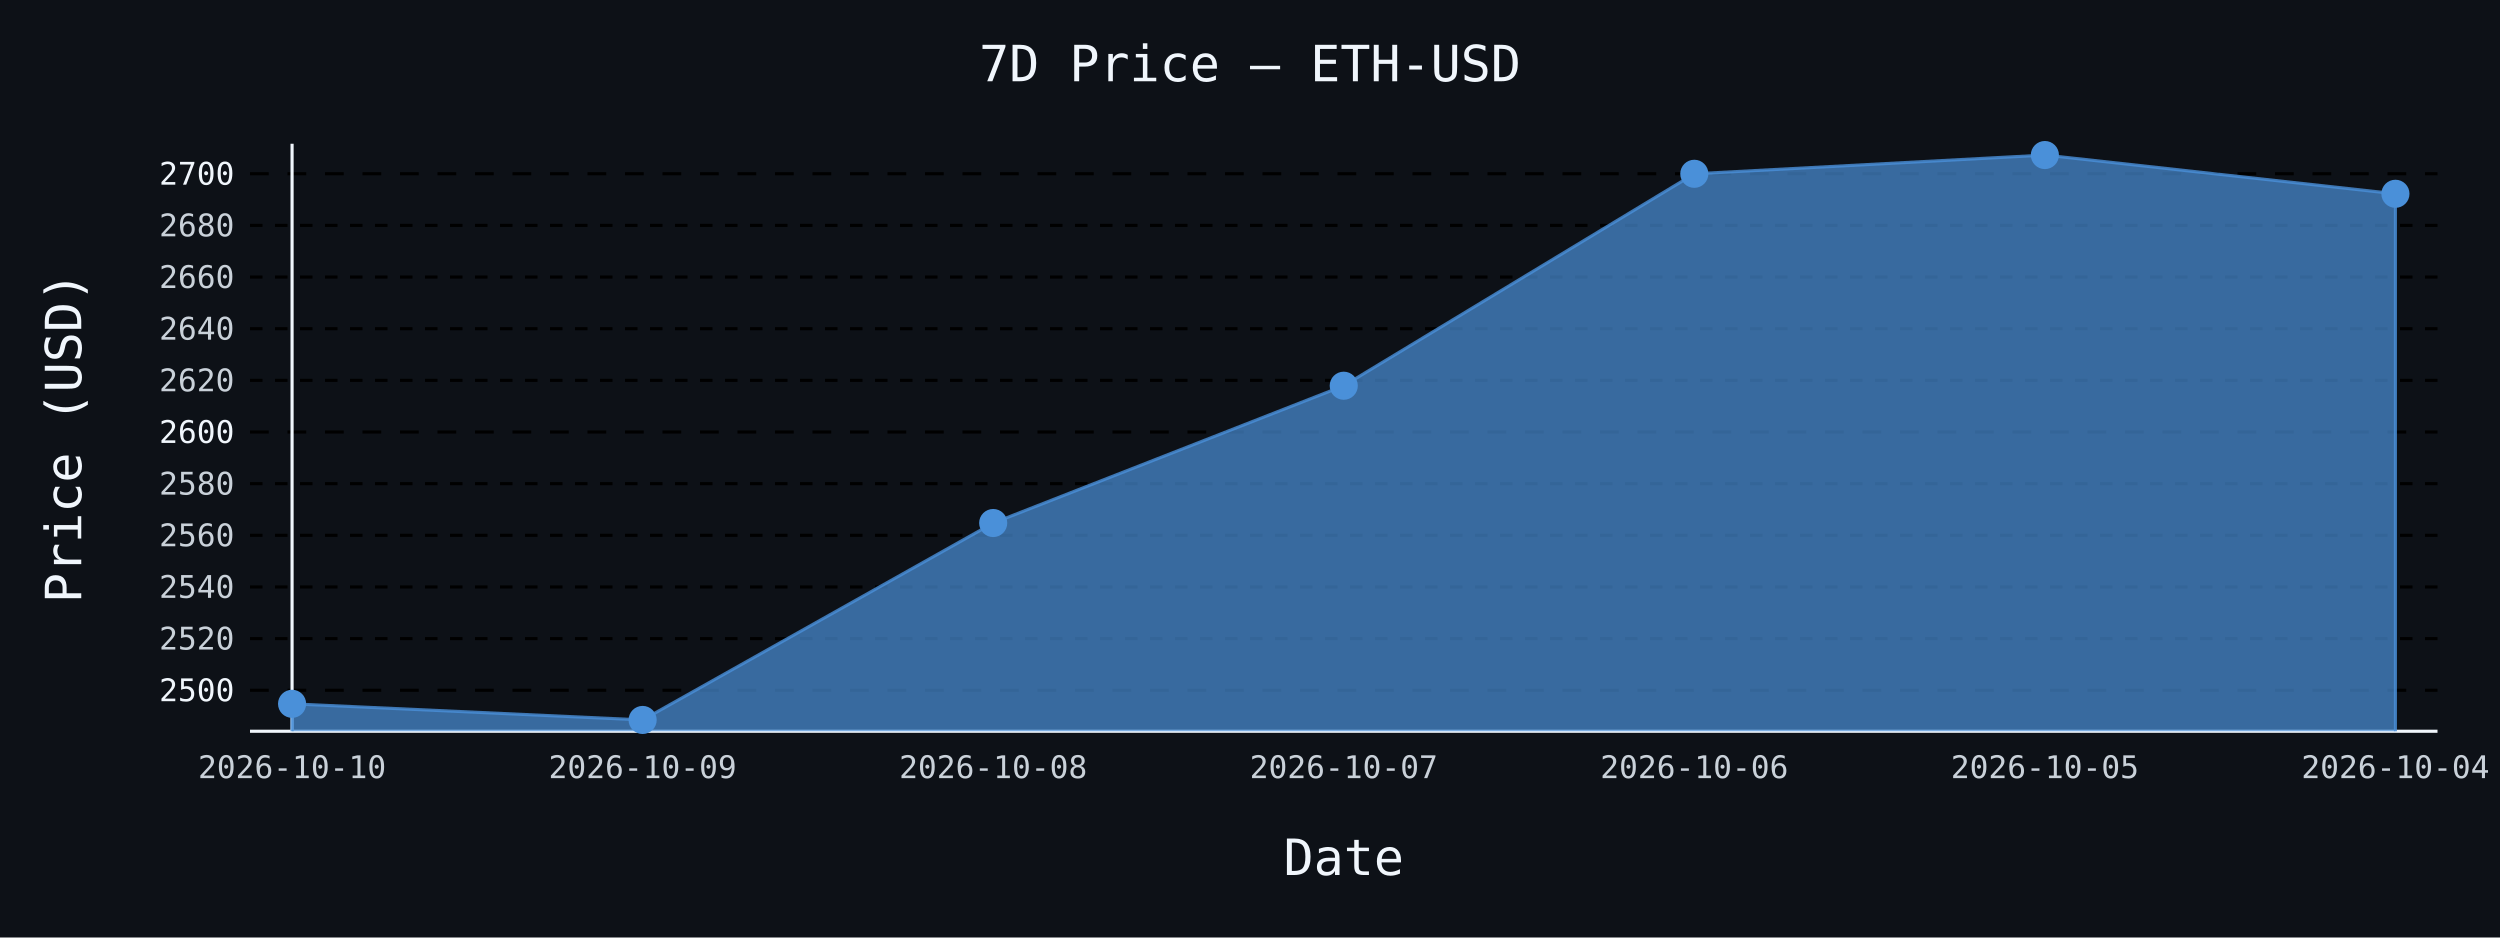
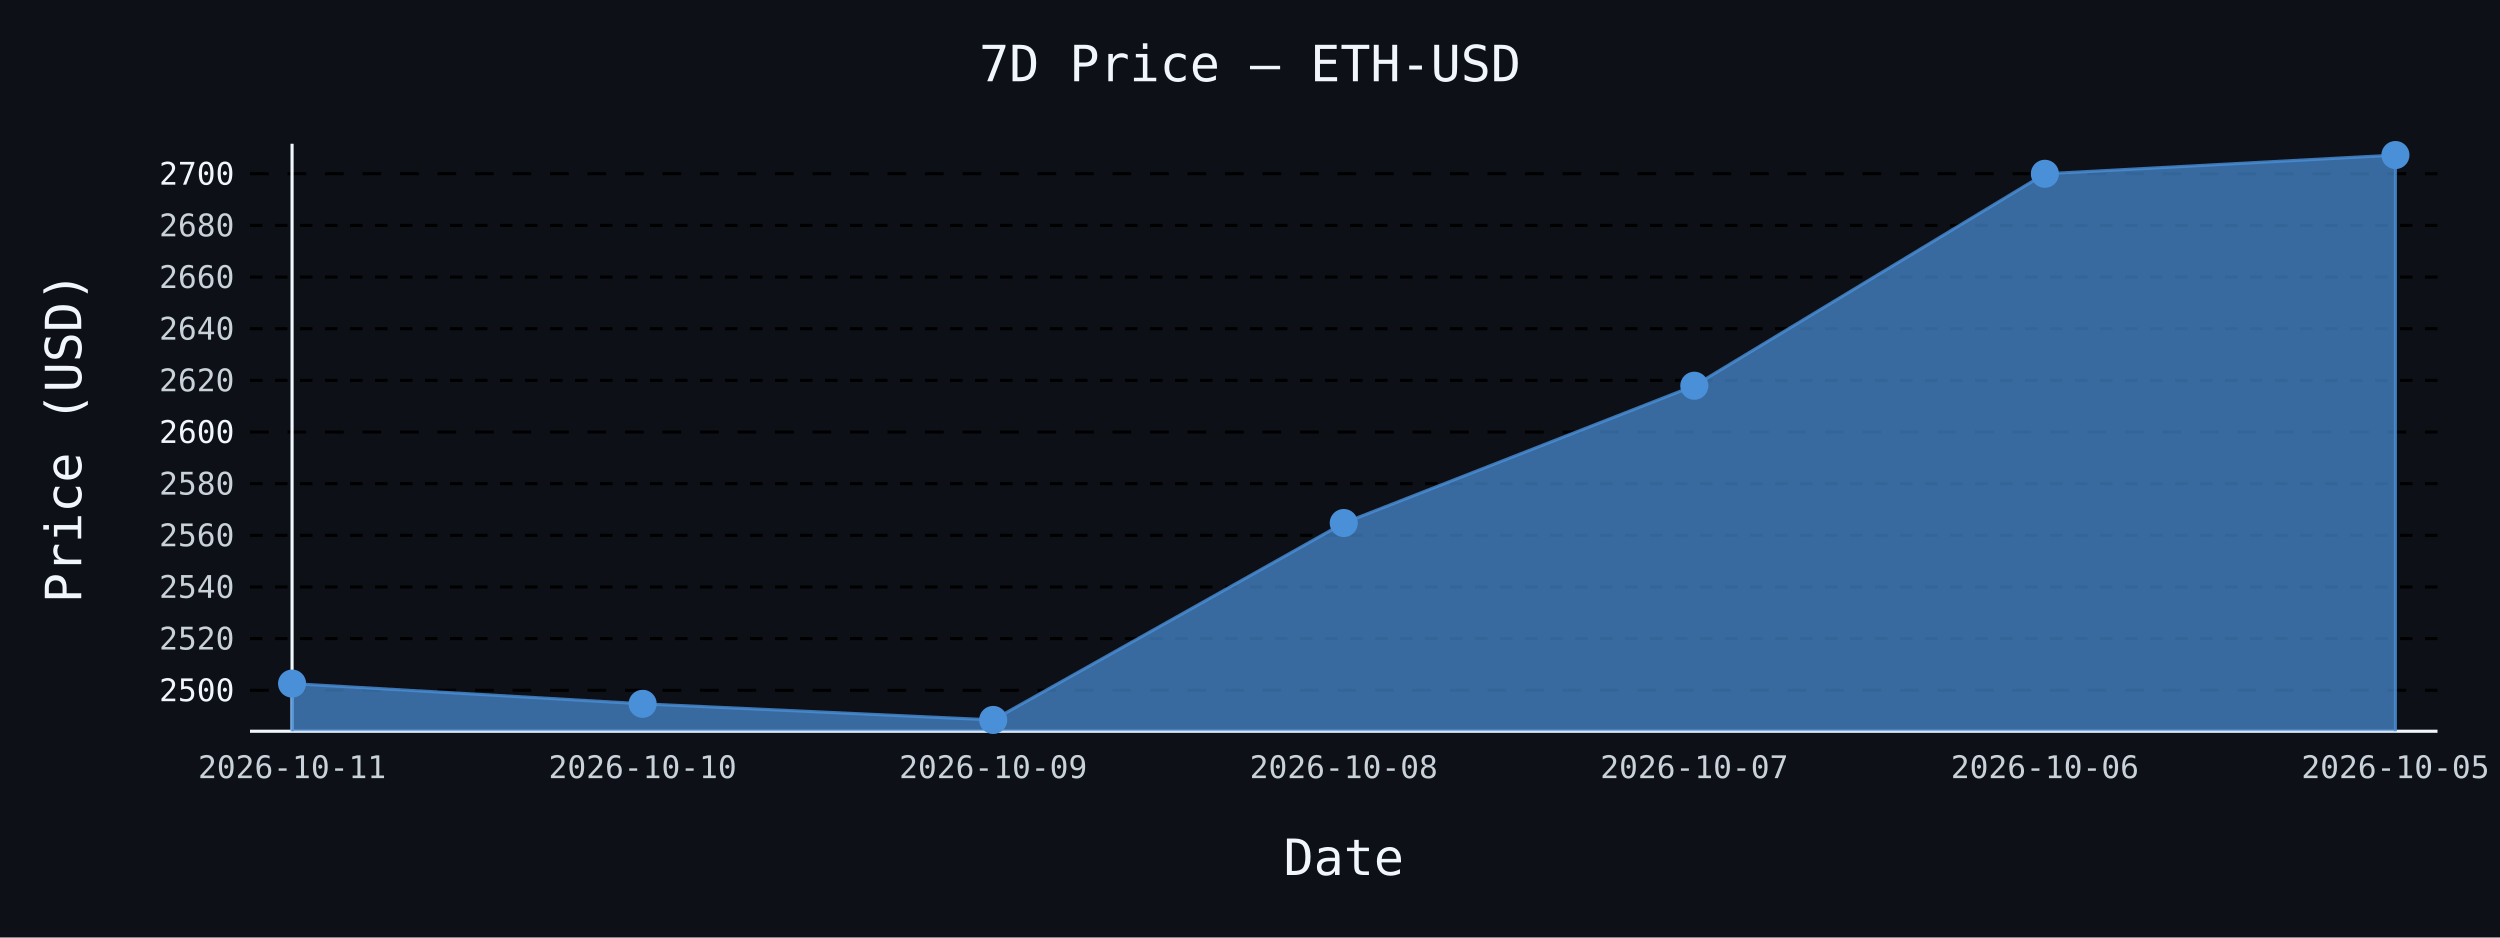
- <svg xmlns="http://www.w3.org/2000/svg" id="chart-552fe34f-11c3-437c-9a4d-d70e44cc49da" class="pygal-chart" viewBox="0 0 800 300">
+ <svg xmlns="http://www.w3.org/2000/svg" id="chart-73248a83-44e8-40fb-9594-5e7e202a98d0" class="pygal-chart" viewBox="0 0 800 300">
  <defs>
-     <style type="text/css">#chart-552fe34f-11c3-437c-9a4d-d70e44cc49da{-webkit-user-select:none;-webkit-font-smoothing:antialiased;font-family:monospace}#chart-552fe34f-11c3-437c-9a4d-d70e44cc49da .title{font-family:monospace;font-size:16px}#chart-552fe34f-11c3-437c-9a4d-d70e44cc49da .legends .legend text{font-family:monospace;font-size:14px}#chart-552fe34f-11c3-437c-9a4d-d70e44cc49da .axis text{font-family:monospace;font-size:10px}#chart-552fe34f-11c3-437c-9a4d-d70e44cc49da .axis text.major{font-family:monospace;font-size:10px}#chart-552fe34f-11c3-437c-9a4d-d70e44cc49da .text-overlay text.value{font-family:monospace;font-size:16px}#chart-552fe34f-11c3-437c-9a4d-d70e44cc49da .text-overlay text.label{font-family:monospace;font-size:10px}#chart-552fe34f-11c3-437c-9a4d-d70e44cc49da .tooltip{font-family:monospace;font-size:14px}#chart-552fe34f-11c3-437c-9a4d-d70e44cc49da text.no_data{font-family:monospace;font-size:64px}
- #chart-552fe34f-11c3-437c-9a4d-d70e44cc49da{background-color:#0d1117}#chart-552fe34f-11c3-437c-9a4d-d70e44cc49da path,#chart-552fe34f-11c3-437c-9a4d-d70e44cc49da line,#chart-552fe34f-11c3-437c-9a4d-d70e44cc49da rect,#chart-552fe34f-11c3-437c-9a4d-d70e44cc49da circle{-webkit-transition:150ms;-moz-transition:150ms;transition:150ms}#chart-552fe34f-11c3-437c-9a4d-d70e44cc49da .graph &gt; .background{fill:#0d1117}#chart-552fe34f-11c3-437c-9a4d-d70e44cc49da .plot &gt; .background{fill:#0d1117}#chart-552fe34f-11c3-437c-9a4d-d70e44cc49da .graph{fill:#c9d1d9}#chart-552fe34f-11c3-437c-9a4d-d70e44cc49da text.no_data{fill:#f0f6fc}#chart-552fe34f-11c3-437c-9a4d-d70e44cc49da .title{fill:#f0f6fc}#chart-552fe34f-11c3-437c-9a4d-d70e44cc49da .legends .legend text{fill:#c9d1d9}#chart-552fe34f-11c3-437c-9a4d-d70e44cc49da .legends .legend:hover text{fill:#f0f6fc}#chart-552fe34f-11c3-437c-9a4d-d70e44cc49da .axis .line{stroke:#f0f6fc}#chart-552fe34f-11c3-437c-9a4d-d70e44cc49da .axis .guide.line{stroke:#8b949e}#chart-552fe34f-11c3-437c-9a4d-d70e44cc49da .axis .major.line{stroke:#c9d1d9}#chart-552fe34f-11c3-437c-9a4d-d70e44cc49da .axis text.major{fill:#f0f6fc}#chart-552fe34f-11c3-437c-9a4d-d70e44cc49da .axis.y .guides:hover .guide.line,#chart-552fe34f-11c3-437c-9a4d-d70e44cc49da .line-graph .axis.x .guides:hover .guide.line,#chart-552fe34f-11c3-437c-9a4d-d70e44cc49da .stackedline-graph .axis.x .guides:hover .guide.line,#chart-552fe34f-11c3-437c-9a4d-d70e44cc49da .xy-graph .axis.x .guides:hover .guide.line{stroke:#f0f6fc}#chart-552fe34f-11c3-437c-9a4d-d70e44cc49da .axis .guides:hover text{fill:#f0f6fc}#chart-552fe34f-11c3-437c-9a4d-d70e44cc49da .reactive{fill-opacity:.7;stroke-opacity:.8;stroke-width:1}#chart-552fe34f-11c3-437c-9a4d-d70e44cc49da .ci{stroke:#c9d1d9}#chart-552fe34f-11c3-437c-9a4d-d70e44cc49da .reactive.active,#chart-552fe34f-11c3-437c-9a4d-d70e44cc49da .active .reactive{fill-opacity:.8;stroke-opacity:.9;stroke-width:4}#chart-552fe34f-11c3-437c-9a4d-d70e44cc49da .ci .reactive.active{stroke-width:1.5}#chart-552fe34f-11c3-437c-9a4d-d70e44cc49da .series text{fill:#f0f6fc}#chart-552fe34f-11c3-437c-9a4d-d70e44cc49da .tooltip rect{fill:#0d1117;stroke:#f0f6fc;-webkit-transition:opacity 150ms;-moz-transition:opacity 150ms;transition:opacity 150ms}#chart-552fe34f-11c3-437c-9a4d-d70e44cc49da .tooltip .label{fill:#c9d1d9}#chart-552fe34f-11c3-437c-9a4d-d70e44cc49da .tooltip .label{fill:#c9d1d9}#chart-552fe34f-11c3-437c-9a4d-d70e44cc49da .tooltip .legend{font-size:.8em;fill:#8b949e}#chart-552fe34f-11c3-437c-9a4d-d70e44cc49da .tooltip .x_label{font-size:.6em;fill:#f0f6fc}#chart-552fe34f-11c3-437c-9a4d-d70e44cc49da .tooltip .xlink{font-size:.5em;text-decoration:underline}#chart-552fe34f-11c3-437c-9a4d-d70e44cc49da .tooltip .value{font-size:1.5em}#chart-552fe34f-11c3-437c-9a4d-d70e44cc49da .bound{font-size:.5em}#chart-552fe34f-11c3-437c-9a4d-d70e44cc49da .max-value{font-size:.75em;fill:#8b949e}#chart-552fe34f-11c3-437c-9a4d-d70e44cc49da .map-element{fill:#0d1117;stroke:#8b949e !important}#chart-552fe34f-11c3-437c-9a4d-d70e44cc49da .map-element .reactive{fill-opacity:inherit;stroke-opacity:inherit}#chart-552fe34f-11c3-437c-9a4d-d70e44cc49da .color-0,#chart-552fe34f-11c3-437c-9a4d-d70e44cc49da .color-0 a:visited{stroke:#4a90d9;fill:#4a90d9}#chart-552fe34f-11c3-437c-9a4d-d70e44cc49da .text-overlay .color-0 text{fill:black}
- #chart-552fe34f-11c3-437c-9a4d-d70e44cc49da text.no_data{text-anchor:middle}#chart-552fe34f-11c3-437c-9a4d-d70e44cc49da .guide.line{fill:none}#chart-552fe34f-11c3-437c-9a4d-d70e44cc49da .centered{text-anchor:middle}#chart-552fe34f-11c3-437c-9a4d-d70e44cc49da .title{text-anchor:middle}#chart-552fe34f-11c3-437c-9a4d-d70e44cc49da .legends .legend text{fill-opacity:1}#chart-552fe34f-11c3-437c-9a4d-d70e44cc49da .axis.x text{text-anchor:middle}#chart-552fe34f-11c3-437c-9a4d-d70e44cc49da .axis.x:not(.web) text[transform]{text-anchor:start}#chart-552fe34f-11c3-437c-9a4d-d70e44cc49da .axis.x:not(.web) text[transform].backwards{text-anchor:end}#chart-552fe34f-11c3-437c-9a4d-d70e44cc49da .axis.y text{text-anchor:end}#chart-552fe34f-11c3-437c-9a4d-d70e44cc49da .axis.y text[transform].backwards{text-anchor:start}#chart-552fe34f-11c3-437c-9a4d-d70e44cc49da .axis.y2 text{text-anchor:start}#chart-552fe34f-11c3-437c-9a4d-d70e44cc49da .axis.y2 text[transform].backwards{text-anchor:end}#chart-552fe34f-11c3-437c-9a4d-d70e44cc49da .axis .guide.line{stroke-dasharray:4,4;stroke:black}#chart-552fe34f-11c3-437c-9a4d-d70e44cc49da .axis .major.guide.line{stroke-dasharray:6,6;stroke:black}#chart-552fe34f-11c3-437c-9a4d-d70e44cc49da .horizontal .axis.y .guide.line,#chart-552fe34f-11c3-437c-9a4d-d70e44cc49da .horizontal .axis.y2 .guide.line,#chart-552fe34f-11c3-437c-9a4d-d70e44cc49da .vertical .axis.x .guide.line{opacity:0}#chart-552fe34f-11c3-437c-9a4d-d70e44cc49da .horizontal .axis.always_show .guide.line,#chart-552fe34f-11c3-437c-9a4d-d70e44cc49da .vertical .axis.always_show .guide.line{opacity:1 !important}#chart-552fe34f-11c3-437c-9a4d-d70e44cc49da .axis.y .guides:hover .guide.line,#chart-552fe34f-11c3-437c-9a4d-d70e44cc49da .axis.y2 .guides:hover .guide.line,#chart-552fe34f-11c3-437c-9a4d-d70e44cc49da .axis.x .guides:hover .guide.line{opacity:1}#chart-552fe34f-11c3-437c-9a4d-d70e44cc49da .axis .guides:hover text{opacity:1}#chart-552fe34f-11c3-437c-9a4d-d70e44cc49da .nofill{fill:none}#chart-552fe34f-11c3-437c-9a4d-d70e44cc49da .subtle-fill{fill-opacity:.2}#chart-552fe34f-11c3-437c-9a4d-d70e44cc49da .dot{stroke-width:1px;fill-opacity:1;stroke-opacity:1}#chart-552fe34f-11c3-437c-9a4d-d70e44cc49da .dot.active{stroke-width:5px}#chart-552fe34f-11c3-437c-9a4d-d70e44cc49da .dot.negative{fill:transparent}#chart-552fe34f-11c3-437c-9a4d-d70e44cc49da text,#chart-552fe34f-11c3-437c-9a4d-d70e44cc49da tspan{stroke:none !important}#chart-552fe34f-11c3-437c-9a4d-d70e44cc49da .series text.active{opacity:1}#chart-552fe34f-11c3-437c-9a4d-d70e44cc49da .tooltip rect{fill-opacity:.95;stroke-width:.5}#chart-552fe34f-11c3-437c-9a4d-d70e44cc49da .tooltip text{fill-opacity:1}#chart-552fe34f-11c3-437c-9a4d-d70e44cc49da .showable{visibility:hidden}#chart-552fe34f-11c3-437c-9a4d-d70e44cc49da .showable.shown{visibility:visible}#chart-552fe34f-11c3-437c-9a4d-d70e44cc49da .gauge-background{fill:rgba(229,229,229,1);stroke:none}#chart-552fe34f-11c3-437c-9a4d-d70e44cc49da .bg-lines{stroke:#0d1117;stroke-width:2px}</style>
+     <style type="text/css">#chart-73248a83-44e8-40fb-9594-5e7e202a98d0{-webkit-user-select:none;-webkit-font-smoothing:antialiased;font-family:monospace}#chart-73248a83-44e8-40fb-9594-5e7e202a98d0 .title{font-family:monospace;font-size:16px}#chart-73248a83-44e8-40fb-9594-5e7e202a98d0 .legends .legend text{font-family:monospace;font-size:14px}#chart-73248a83-44e8-40fb-9594-5e7e202a98d0 .axis text{font-family:monospace;font-size:10px}#chart-73248a83-44e8-40fb-9594-5e7e202a98d0 .axis text.major{font-family:monospace;font-size:10px}#chart-73248a83-44e8-40fb-9594-5e7e202a98d0 .text-overlay text.value{font-family:monospace;font-size:16px}#chart-73248a83-44e8-40fb-9594-5e7e202a98d0 .text-overlay text.label{font-family:monospace;font-size:10px}#chart-73248a83-44e8-40fb-9594-5e7e202a98d0 .tooltip{font-family:monospace;font-size:14px}#chart-73248a83-44e8-40fb-9594-5e7e202a98d0 text.no_data{font-family:monospace;font-size:64px}
+ #chart-73248a83-44e8-40fb-9594-5e7e202a98d0{background-color:#0d1117}#chart-73248a83-44e8-40fb-9594-5e7e202a98d0 path,#chart-73248a83-44e8-40fb-9594-5e7e202a98d0 line,#chart-73248a83-44e8-40fb-9594-5e7e202a98d0 rect,#chart-73248a83-44e8-40fb-9594-5e7e202a98d0 circle{-webkit-transition:150ms;-moz-transition:150ms;transition:150ms}#chart-73248a83-44e8-40fb-9594-5e7e202a98d0 .graph &gt; .background{fill:#0d1117}#chart-73248a83-44e8-40fb-9594-5e7e202a98d0 .plot &gt; .background{fill:#0d1117}#chart-73248a83-44e8-40fb-9594-5e7e202a98d0 .graph{fill:#c9d1d9}#chart-73248a83-44e8-40fb-9594-5e7e202a98d0 text.no_data{fill:#f0f6fc}#chart-73248a83-44e8-40fb-9594-5e7e202a98d0 .title{fill:#f0f6fc}#chart-73248a83-44e8-40fb-9594-5e7e202a98d0 .legends .legend text{fill:#c9d1d9}#chart-73248a83-44e8-40fb-9594-5e7e202a98d0 .legends .legend:hover text{fill:#f0f6fc}#chart-73248a83-44e8-40fb-9594-5e7e202a98d0 .axis .line{stroke:#f0f6fc}#chart-73248a83-44e8-40fb-9594-5e7e202a98d0 .axis .guide.line{stroke:#8b949e}#chart-73248a83-44e8-40fb-9594-5e7e202a98d0 .axis .major.line{stroke:#c9d1d9}#chart-73248a83-44e8-40fb-9594-5e7e202a98d0 .axis text.major{fill:#f0f6fc}#chart-73248a83-44e8-40fb-9594-5e7e202a98d0 .axis.y .guides:hover .guide.line,#chart-73248a83-44e8-40fb-9594-5e7e202a98d0 .line-graph .axis.x .guides:hover .guide.line,#chart-73248a83-44e8-40fb-9594-5e7e202a98d0 .stackedline-graph .axis.x .guides:hover .guide.line,#chart-73248a83-44e8-40fb-9594-5e7e202a98d0 .xy-graph .axis.x .guides:hover .guide.line{stroke:#f0f6fc}#chart-73248a83-44e8-40fb-9594-5e7e202a98d0 .axis .guides:hover text{fill:#f0f6fc}#chart-73248a83-44e8-40fb-9594-5e7e202a98d0 .reactive{fill-opacity:.7;stroke-opacity:.8;stroke-width:1}#chart-73248a83-44e8-40fb-9594-5e7e202a98d0 .ci{stroke:#c9d1d9}#chart-73248a83-44e8-40fb-9594-5e7e202a98d0 .reactive.active,#chart-73248a83-44e8-40fb-9594-5e7e202a98d0 .active .reactive{fill-opacity:.8;stroke-opacity:.9;stroke-width:4}#chart-73248a83-44e8-40fb-9594-5e7e202a98d0 .ci .reactive.active{stroke-width:1.5}#chart-73248a83-44e8-40fb-9594-5e7e202a98d0 .series text{fill:#f0f6fc}#chart-73248a83-44e8-40fb-9594-5e7e202a98d0 .tooltip rect{fill:#0d1117;stroke:#f0f6fc;-webkit-transition:opacity 150ms;-moz-transition:opacity 150ms;transition:opacity 150ms}#chart-73248a83-44e8-40fb-9594-5e7e202a98d0 .tooltip .label{fill:#c9d1d9}#chart-73248a83-44e8-40fb-9594-5e7e202a98d0 .tooltip .label{fill:#c9d1d9}#chart-73248a83-44e8-40fb-9594-5e7e202a98d0 .tooltip .legend{font-size:.8em;fill:#8b949e}#chart-73248a83-44e8-40fb-9594-5e7e202a98d0 .tooltip .x_label{font-size:.6em;fill:#f0f6fc}#chart-73248a83-44e8-40fb-9594-5e7e202a98d0 .tooltip .xlink{font-size:.5em;text-decoration:underline}#chart-73248a83-44e8-40fb-9594-5e7e202a98d0 .tooltip .value{font-size:1.5em}#chart-73248a83-44e8-40fb-9594-5e7e202a98d0 .bound{font-size:.5em}#chart-73248a83-44e8-40fb-9594-5e7e202a98d0 .max-value{font-size:.75em;fill:#8b949e}#chart-73248a83-44e8-40fb-9594-5e7e202a98d0 .map-element{fill:#0d1117;stroke:#8b949e !important}#chart-73248a83-44e8-40fb-9594-5e7e202a98d0 .map-element .reactive{fill-opacity:inherit;stroke-opacity:inherit}#chart-73248a83-44e8-40fb-9594-5e7e202a98d0 .color-0,#chart-73248a83-44e8-40fb-9594-5e7e202a98d0 .color-0 a:visited{stroke:#4a90d9;fill:#4a90d9}#chart-73248a83-44e8-40fb-9594-5e7e202a98d0 .text-overlay .color-0 text{fill:black}
+ #chart-73248a83-44e8-40fb-9594-5e7e202a98d0 text.no_data{text-anchor:middle}#chart-73248a83-44e8-40fb-9594-5e7e202a98d0 .guide.line{fill:none}#chart-73248a83-44e8-40fb-9594-5e7e202a98d0 .centered{text-anchor:middle}#chart-73248a83-44e8-40fb-9594-5e7e202a98d0 .title{text-anchor:middle}#chart-73248a83-44e8-40fb-9594-5e7e202a98d0 .legends .legend text{fill-opacity:1}#chart-73248a83-44e8-40fb-9594-5e7e202a98d0 .axis.x text{text-anchor:middle}#chart-73248a83-44e8-40fb-9594-5e7e202a98d0 .axis.x:not(.web) text[transform]{text-anchor:start}#chart-73248a83-44e8-40fb-9594-5e7e202a98d0 .axis.x:not(.web) text[transform].backwards{text-anchor:end}#chart-73248a83-44e8-40fb-9594-5e7e202a98d0 .axis.y text{text-anchor:end}#chart-73248a83-44e8-40fb-9594-5e7e202a98d0 .axis.y text[transform].backwards{text-anchor:start}#chart-73248a83-44e8-40fb-9594-5e7e202a98d0 .axis.y2 text{text-anchor:start}#chart-73248a83-44e8-40fb-9594-5e7e202a98d0 .axis.y2 text[transform].backwards{text-anchor:end}#chart-73248a83-44e8-40fb-9594-5e7e202a98d0 .axis .guide.line{stroke-dasharray:4,4;stroke:black}#chart-73248a83-44e8-40fb-9594-5e7e202a98d0 .axis .major.guide.line{stroke-dasharray:6,6;stroke:black}#chart-73248a83-44e8-40fb-9594-5e7e202a98d0 .horizontal .axis.y .guide.line,#chart-73248a83-44e8-40fb-9594-5e7e202a98d0 .horizontal .axis.y2 .guide.line,#chart-73248a83-44e8-40fb-9594-5e7e202a98d0 .vertical .axis.x .guide.line{opacity:0}#chart-73248a83-44e8-40fb-9594-5e7e202a98d0 .horizontal .axis.always_show .guide.line,#chart-73248a83-44e8-40fb-9594-5e7e202a98d0 .vertical .axis.always_show .guide.line{opacity:1 !important}#chart-73248a83-44e8-40fb-9594-5e7e202a98d0 .axis.y .guides:hover .guide.line,#chart-73248a83-44e8-40fb-9594-5e7e202a98d0 .axis.y2 .guides:hover .guide.line,#chart-73248a83-44e8-40fb-9594-5e7e202a98d0 .axis.x .guides:hover .guide.line{opacity:1}#chart-73248a83-44e8-40fb-9594-5e7e202a98d0 .axis .guides:hover text{opacity:1}#chart-73248a83-44e8-40fb-9594-5e7e202a98d0 .nofill{fill:none}#chart-73248a83-44e8-40fb-9594-5e7e202a98d0 .subtle-fill{fill-opacity:.2}#chart-73248a83-44e8-40fb-9594-5e7e202a98d0 .dot{stroke-width:1px;fill-opacity:1;stroke-opacity:1}#chart-73248a83-44e8-40fb-9594-5e7e202a98d0 .dot.active{stroke-width:5px}#chart-73248a83-44e8-40fb-9594-5e7e202a98d0 .dot.negative{fill:transparent}#chart-73248a83-44e8-40fb-9594-5e7e202a98d0 text,#chart-73248a83-44e8-40fb-9594-5e7e202a98d0 tspan{stroke:none !important}#chart-73248a83-44e8-40fb-9594-5e7e202a98d0 .series text.active{opacity:1}#chart-73248a83-44e8-40fb-9594-5e7e202a98d0 .tooltip rect{fill-opacity:.95;stroke-width:.5}#chart-73248a83-44e8-40fb-9594-5e7e202a98d0 .tooltip text{fill-opacity:1}#chart-73248a83-44e8-40fb-9594-5e7e202a98d0 .showable{visibility:hidden}#chart-73248a83-44e8-40fb-9594-5e7e202a98d0 .showable.shown{visibility:visible}#chart-73248a83-44e8-40fb-9594-5e7e202a98d0 .gauge-background{fill:rgba(229,229,229,1);stroke:none}#chart-73248a83-44e8-40fb-9594-5e7e202a98d0 .bg-lines{stroke:#0d1117;stroke-width:2px}</style>
  </defs>
  <g class="graph line-graph vertical">
    <rect x="0" y="0" width="800" height="300" class="background" />
    <g transform="translate(80, 46)" class="plot">
      <rect x="0" y="0" width="700.0" height="188" class="background" />
      <g class="axis y always_show">
        <path d="M0 188 h700" class="line" />
        <g class="guides">
          <path d="M0 174.889 h700" class="major guide line" />
          <text x="-5" y="178.389" class="major">2500</text>
        </g>
        <g class="guides">
          <path d="M0 158.36 h700" class="guide line" />
          <text x="-5" y="161.86" class="">2520</text>
        </g>
        <g class="guides">
          <path d="M0 141.831 h700" class="guide line" />
          <text x="-5" y="145.331" class="">2540</text>
        </g>
        <g class="guides">
          <path d="M0 125.302 h700" class="guide line" />
          <text x="-5" y="128.802" class="">2560</text>
        </g>
        <g class="guides">
          <path d="M0 108.773 h700" class="guide line" />
          <text x="-5" y="112.273" class="">2580</text>
        </g>
        <g class="guides">
          <path d="M0 92.244 h700" class="major guide line" />
          <text x="-5" y="95.744" class="major">2600</text>
        </g>
        <g class="guides">
          <path d="M0 75.715 h700" class="guide line" />
          <text x="-5" y="79.215" class="">2620</text>
        </g>
        <g class="guides">
          <path d="M0 59.186 h700" class="guide line" />
          <text x="-5" y="62.686" class="">2640</text>
        </g>
        <g class="guides">
          <path d="M0 42.657 h700" class="guide line" />
          <text x="-5" y="46.157" class="">2660</text>
        </g>
        <g class="guides">
          <path d="M0 26.128 h700" class="guide line" />
          <text x="-5" y="29.628" class="">2680</text>
        </g>
        <g class="guides">
          <path d="M0 9.599 h700" class="major guide line" />
          <text x="-5" y="13.099" class="major">2700</text>
        </g>
      </g>
      <g class="axis x">
        <g class="guides">
          <path d="M13.462 0 v188" class="line" />
-           <text x="13.462" y="203.0" class="">2026-10-10</text>
+           <text x="13.462" y="203.0" class="">2026-10-11</text>
        </g>
        <g class="guides">
          <path d="M125.641 0 v188" class="guide line" />
-           <text x="125.641" y="203.0" class="">2026-10-09</text>
+           <text x="125.641" y="203.0" class="">2026-10-10</text>
        </g>
        <g class="guides">
          <path d="M237.821 0 v188" class="guide line" />
-           <text x="237.821" y="203.0" class="">2026-10-08</text>
+           <text x="237.821" y="203.0" class="">2026-10-09</text>
        </g>
        <g class="guides">
          <path d="M350 0 v188" class="guide line" />
-           <text x="350.0" y="203.0" class="">2026-10-07</text>
+           <text x="350.0" y="203.0" class="">2026-10-08</text>
        </g>
        <g class="guides">
          <path d="M462.179 0 v188" class="guide line" />
-           <text x="462.179" y="203.0" class="">2026-10-06</text>
+           <text x="462.179" y="203.0" class="">2026-10-07</text>
        </g>
        <g class="guides">
          <path d="M574.359 0 v188" class="guide line" />
-           <text x="574.359" y="203.0" class="">2026-10-05</text>
+           <text x="574.359" y="203.0" class="">2026-10-06</text>
        </g>
        <g class="guides">
          <path d="M686.538 0 v188" class="guide line" />
-           <text x="686.538" y="203.0" class="">2026-10-04</text>
+           <text x="686.538" y="203.0" class="">2026-10-05</text>
        </g>
      </g>
      <g class="series serie-0 color-0">
-         <path d="M13.462 188 L13.462 179.219 125.641 184.385 237.821 121.368 350 77.434 462.179 9.615 574.359 3.615 686.538 16.012 686.538 188" class="line reactive" />
+         <path d="M13.462 188 L13.462 172.748 125.641 179.219 237.821 184.385 350 121.368 462.179 77.434 574.359 9.615 686.538 3.615 686.538 188" class="line reactive" />
      </g>
    </g>
    <g class="titles">
      <text x="400.0" y="26" class="title plot_title">7D Price — ETH-USD</text>
      <text x="430.0" y="280" class="title">Date</text>
      <text x="0" y="166.0" class="title" transform="rotate(-90 0 140)">Price (USD)</text>
    </g>
    <g transform="translate(80, 46)" class="plot overlay">
      <g class="series serie-0 color-0">
        <g class="dots">
-           <circle cx="13.462" cy="179.219" r="4" class="dot reactive tooltip-trigger" />
+           <circle cx="13.462" cy="172.748" r="4" class="dot reactive tooltip-trigger" />
        </g>
        <g class="dots">
-           <circle cx="125.641" cy="184.385" r="4" class="dot reactive tooltip-trigger" />
+           <circle cx="125.641" cy="179.219" r="4" class="dot reactive tooltip-trigger" />
        </g>
        <g class="dots">
-           <circle cx="237.821" cy="121.368" r="4" class="dot reactive tooltip-trigger" />
+           <circle cx="237.821" cy="184.385" r="4" class="dot reactive tooltip-trigger" />
        </g>
        <g class="dots">
-           <circle cx="350.0" cy="77.434" r="4" class="dot reactive tooltip-trigger" />
+           <circle cx="350.0" cy="121.368" r="4" class="dot reactive tooltip-trigger" />
        </g>
        <g class="dots">
-           <circle cx="462.179" cy="9.615" r="4" class="dot reactive tooltip-trigger" />
+           <circle cx="462.179" cy="77.434" r="4" class="dot reactive tooltip-trigger" />
        </g>
        <g class="dots">
-           <circle cx="574.359" cy="3.615" r="4" class="dot reactive tooltip-trigger" />
+           <circle cx="574.359" cy="9.615" r="4" class="dot reactive tooltip-trigger" />
        </g>
        <g class="dots">
-           <circle cx="686.538" cy="16.012" r="4" class="dot reactive tooltip-trigger" />
+           <circle cx="686.538" cy="3.615" r="4" class="dot reactive tooltip-trigger" />
        </g>
      </g>
    </g>
    <g transform="translate(80, 46)" class="plot text-overlay">
      <g class="series serie-0 color-0" />
    </g>
    <g transform="translate(80, 46)" class="plot tooltip-overlay">
      <g transform="translate(0 0)" style="opacity: 0" class="tooltip">
        <rect rx="0" ry="0" width="0" height="0" class="tooltip-box" />
        <g class="text" />
      </g>
    </g>
  </g>
</svg>
